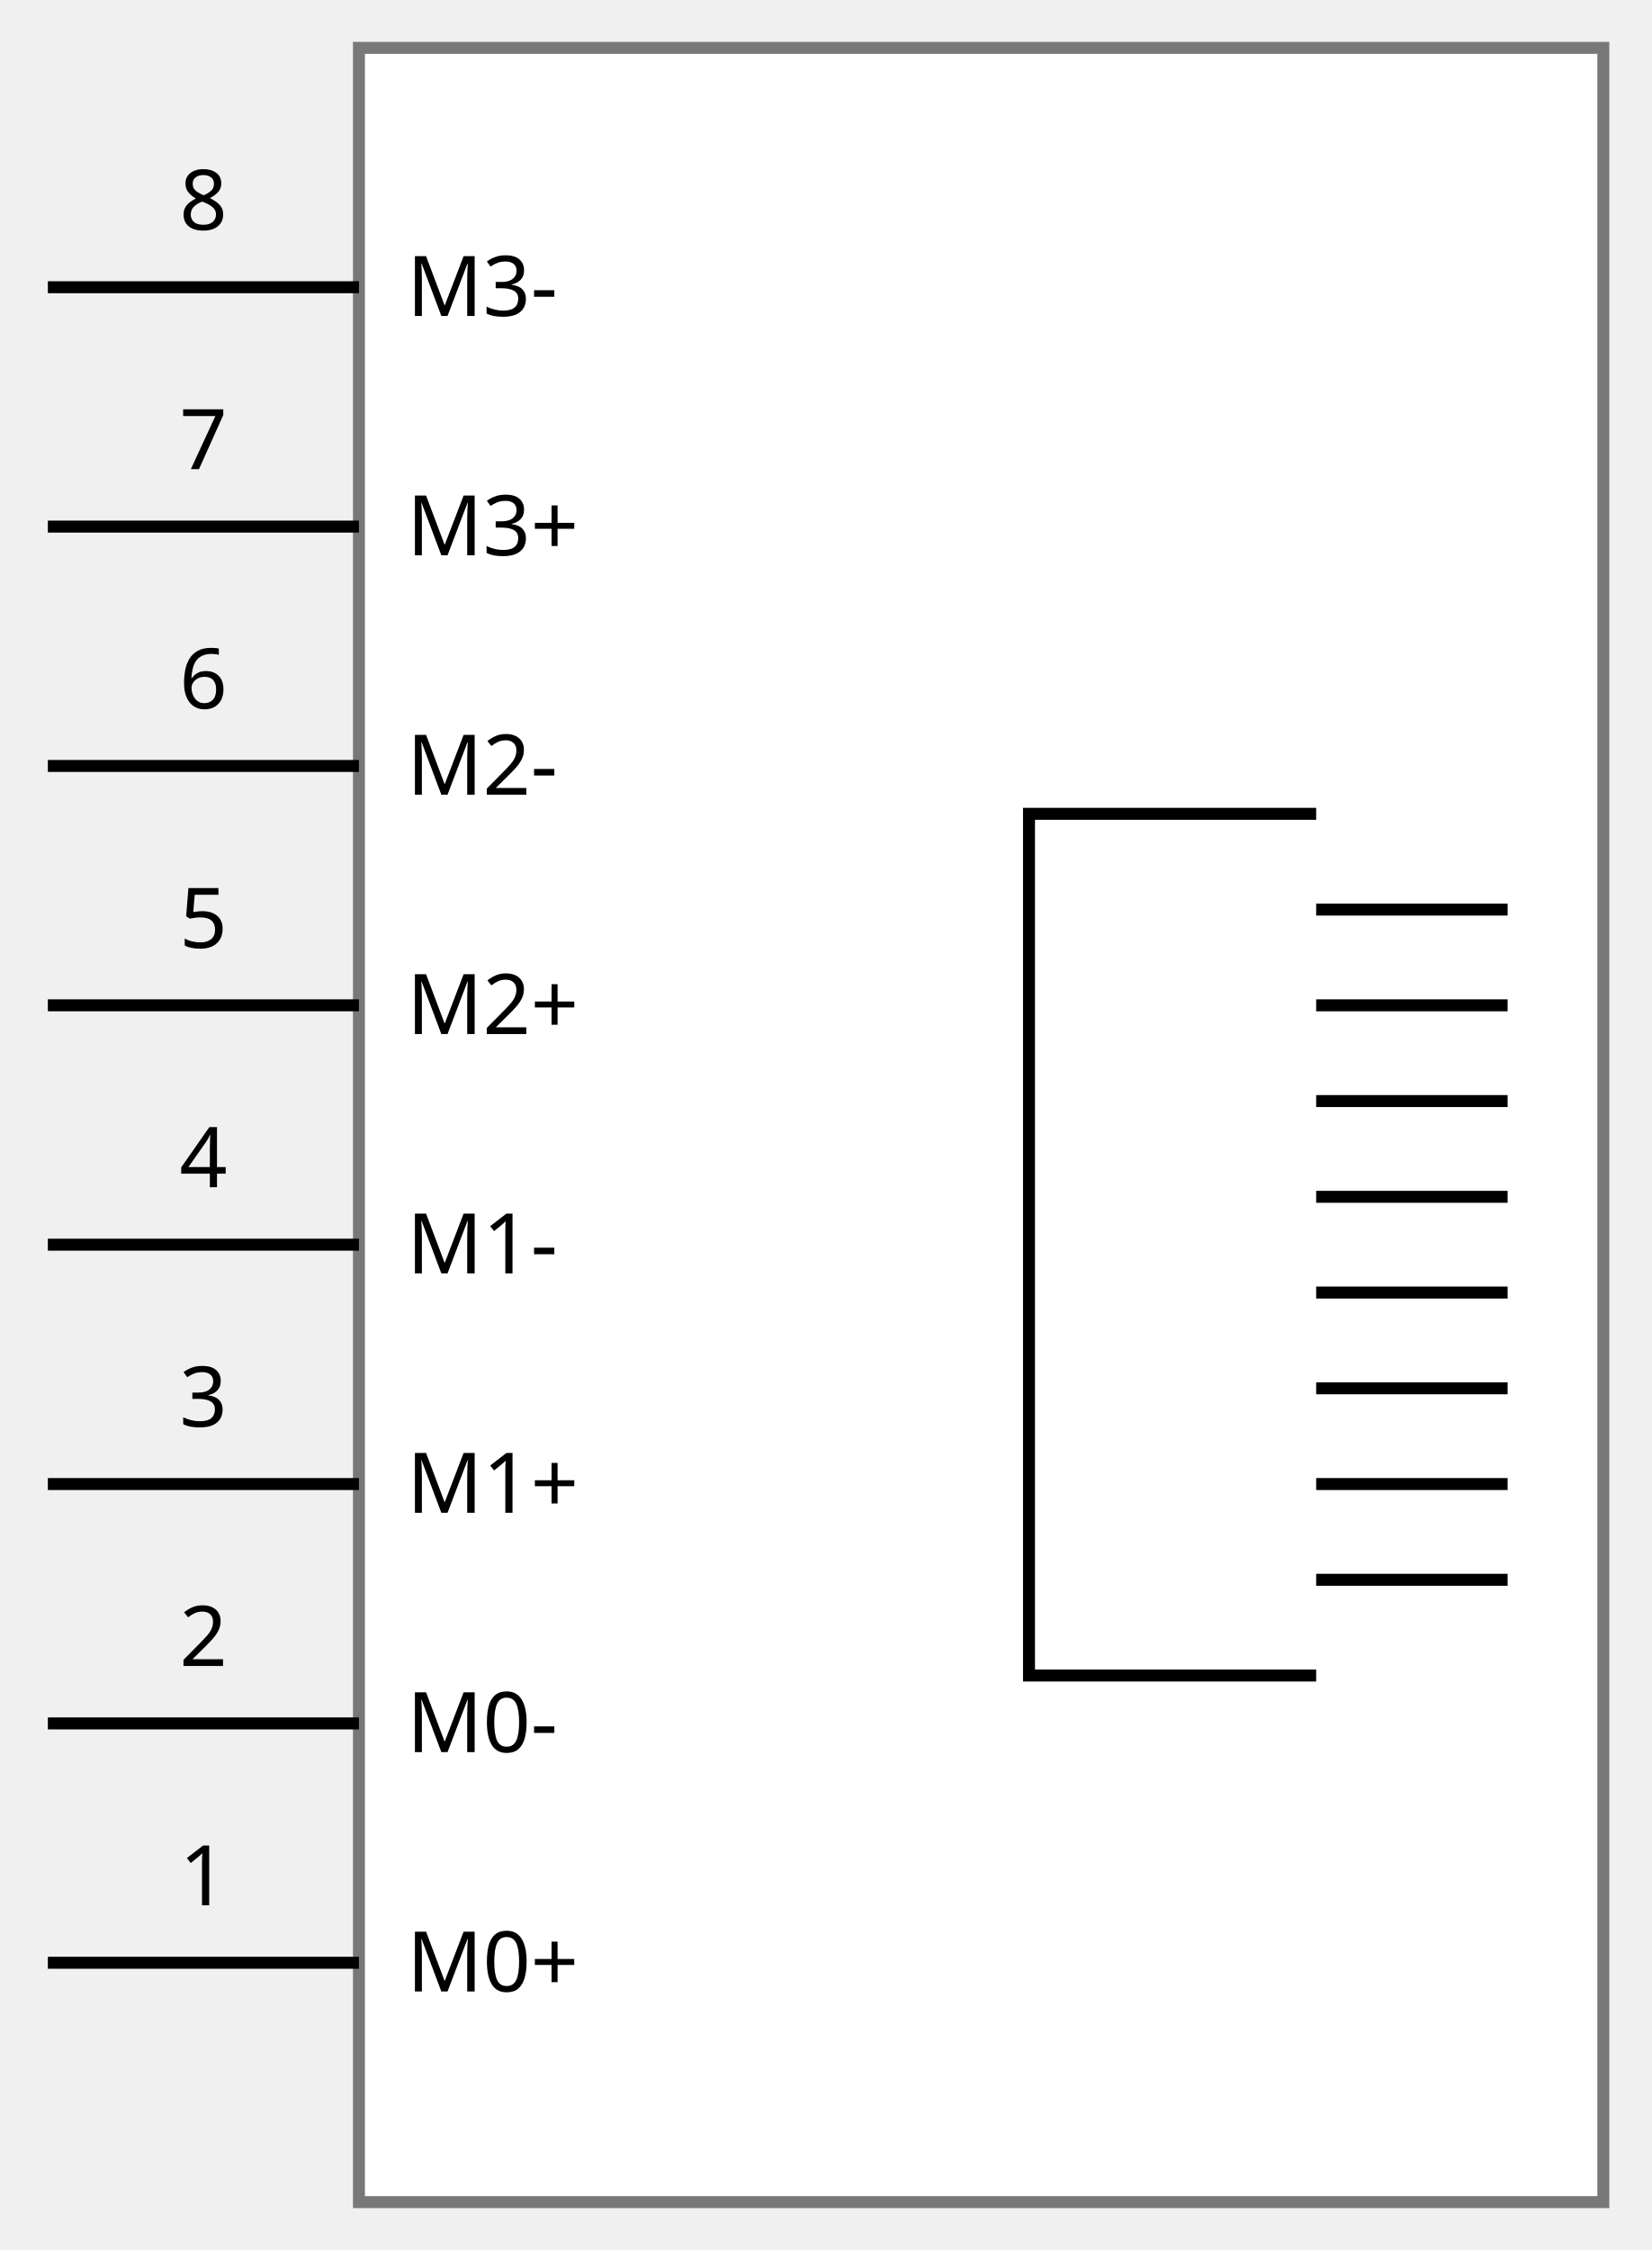
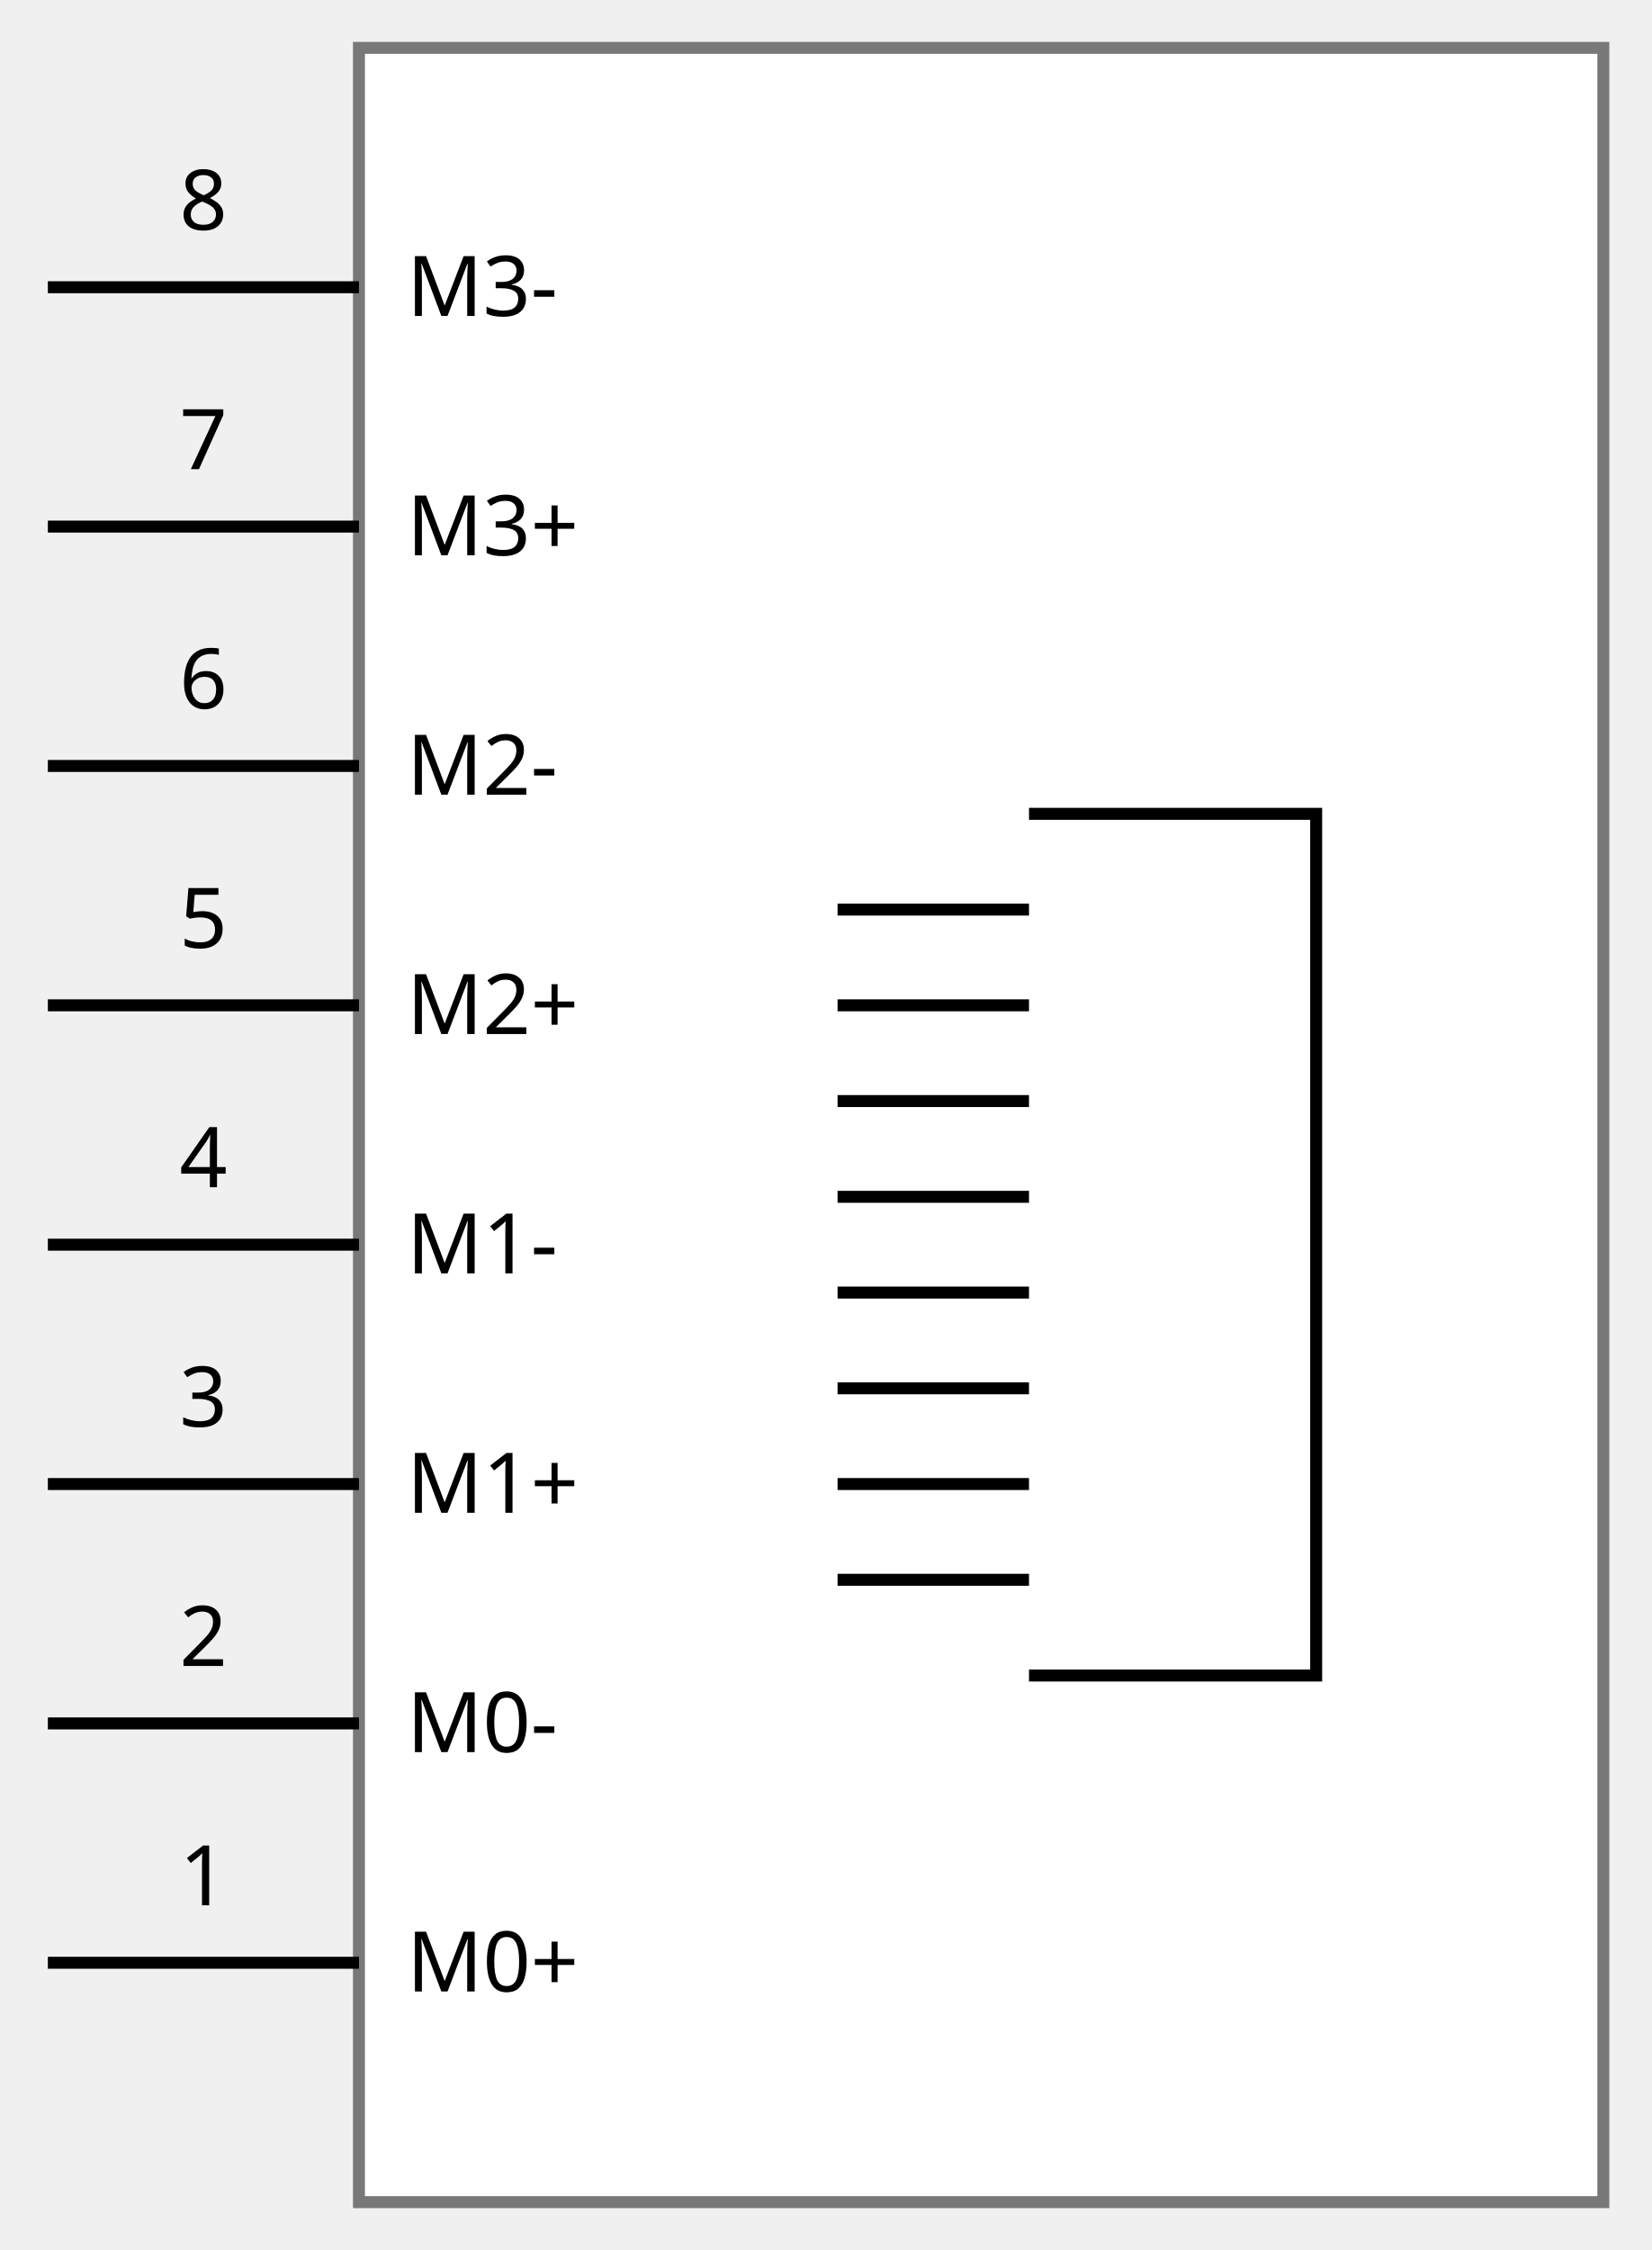
<svg xmlns="http://www.w3.org/2000/svg" width="0.69in" height="0.94in" viewBox="190 180 690 940">
  <g id="schematic">
    <rect class="interior rect" x="340" y="200" width="520" height="900" fill="#FFFFFF" stroke="#787878" stroke-width="5" />
-     <path d="M 740 520 L 620 520 L 620 880 L 740 880" fill="none" stroke="#000000" stroke-width="5" />
-     <line x1="740" y1="560" x2="820" y2="560" stroke="#000000" stroke-width="5" />
-     <line x1="740" y1="600" x2="820" y2="600" stroke="#000000" stroke-width="5" />
-     <line x1="740" y1="640" x2="820" y2="640" stroke="#000000" stroke-width="5" />
-     <line x1="740" y1="680" x2="820" y2="680" stroke="#000000" stroke-width="5" />
-     <line x1="740" y1="720" x2="820" y2="720" stroke="#000000" stroke-width="5" />
-     <line x1="740" y1="760" x2="820" y2="760" stroke="#000000" stroke-width="5" />
-     <line x1="740" y1="800" x2="820" y2="800" stroke="#000000" stroke-width="5" />
-     <line x1="740" y1="840" x2="820" y2="840" stroke="#000000" stroke-width="5" />
+     <path d="M 620 520 L 740 520 L 740 880 L 620 880" fill="none" stroke="#000000" stroke-width="5" />
+     <line x1="620" y1="560" x2="540" y2="560" stroke="#000000" stroke-width="5" />
+     <line x1="620" y1="600" x2="540" y2="600" stroke="#000000" stroke-width="5" />
+     <line x1="620" y1="640" x2="540" y2="640" stroke="#000000" stroke-width="5" />
+     <line x1="620" y1="680" x2="540" y2="680" stroke="#000000" stroke-width="5" />
+     <line x1="620" y1="720" x2="540" y2="720" stroke="#000000" stroke-width="5" />
+     <line x1="620" y1="760" x2="540" y2="760" stroke="#000000" stroke-width="5" />
+     <line x1="620" y1="800" x2="540" y2="800" stroke="#000000" stroke-width="5" />
+     <line x1="620" y1="840" x2="540" y2="840" stroke="#000000" stroke-width="5" />
    <line class="pin" id="connector7pin" connectorname="8" x1="340" y1="300" x2="210" y2="300" stroke="#000000" stroke-width="5" />
    <rect class="terminal" id="connector7terminal" x="199" y="289" width="22" height="22" fill="none" stroke="none" />
    <text x="275" y="276" font-size="35" fill="#000000" text-anchor="middle" font-family="DroidSans">8</text>
    <text x="360" y="312" font-size="35" fill="#000000" font-family="DroidSans">M3-</text>
    <line class="pin" id="connector6pin" connectorname="7" x1="340" y1="400" x2="210" y2="400" stroke="#000000" stroke-width="5" />
    <rect class="terminal" id="connector6terminal" x="199" y="389" width="22" height="22" fill="none" stroke="none" />
    <text x="275" y="376" font-size="35" fill="#000000" text-anchor="middle" font-family="DroidSans">7</text>
    <text x="360" y="412" font-size="35" fill="#000000" font-family="DroidSans">M3+</text>
    <line class="pin" id="connector5pin" connectorname="6" x1="340" y1="500" x2="210" y2="500" stroke="#000000" stroke-width="5" />
    <rect class="terminal" id="connector5terminal" x="199" y="489" width="22" height="22" fill="none" stroke="none" />
    <text x="275" y="476" font-size="35" fill="#000000" text-anchor="middle" font-family="DroidSans">6</text>
    <text x="360" y="512" font-size="35" fill="#000000" font-family="DroidSans">M2-</text>
    <line class="pin" id="connector4pin" connectorname="5" x1="340" y1="600" x2="210" y2="600" stroke="#000000" stroke-width="5" />
    <rect class="terminal" id="connector4terminal" x="199" y="589" width="22" height="22" fill="none" stroke="none" />
    <text x="275" y="576" font-size="35" fill="#000000" text-anchor="middle" font-family="DroidSans">5</text>
    <text x="360" y="612" font-size="35" fill="#000000" font-family="DroidSans">M2+</text>
    <line class="pin" id="connector3pin" connectorname="4" x1="340" y1="700" x2="210" y2="700" stroke="#000000" stroke-width="5" />
    <rect class="terminal" id="connector3terminal" x="199" y="689" width="22" height="22" fill="none" stroke="none" />
    <text x="275" y="676" font-size="35" fill="#000000" text-anchor="middle" font-family="DroidSans">4</text>
    <text x="360" y="712" font-size="35" fill="#000000" font-family="DroidSans">M1-</text>
    <line class="pin" id="connector2pin" connectorname="3" x1="340" y1="800" x2="210" y2="800" stroke="#000000" stroke-width="5" />
    <rect class="terminal" id="connector2terminal" x="199" y="789" width="22" height="22" fill="none" stroke="none" />
    <text x="275" y="776" font-size="35" fill="#000000" text-anchor="middle" font-family="DroidSans">3</text>
    <text x="360" y="812" font-size="35" fill="#000000" font-family="DroidSans">M1+</text>
    <line class="pin" id="connector1pin" connectorname="2" x1="340" y1="900" x2="210" y2="900" stroke="#000000" stroke-width="5" />
    <rect class="terminal" id="connector1terminal" x="199" y="889" width="22" height="22" fill="none" stroke="none" />
    <text x="275" y="876" font-size="35" fill="#000000" text-anchor="middle" font-family="DroidSans">2</text>
    <text x="360" y="912" font-size="35" fill="#000000" font-family="DroidSans">M0-</text>
    <line class="pin" id="connector0pin" connectorname="1" x1="340" y1="1000" x2="210" y2="1000" stroke="#000000" stroke-width="5" />
    <rect class="terminal" id="connector0terminal" x="199" y="989" width="22" height="22" fill="none" stroke="none" />
    <text x="275" y="976" font-size="35" fill="#000000" text-anchor="middle" font-family="DroidSans">1</text>
    <text x="360" y="1012" font-size="35" fill="#000000" font-family="DroidSans">M0+</text>
  </g>
</svg>
